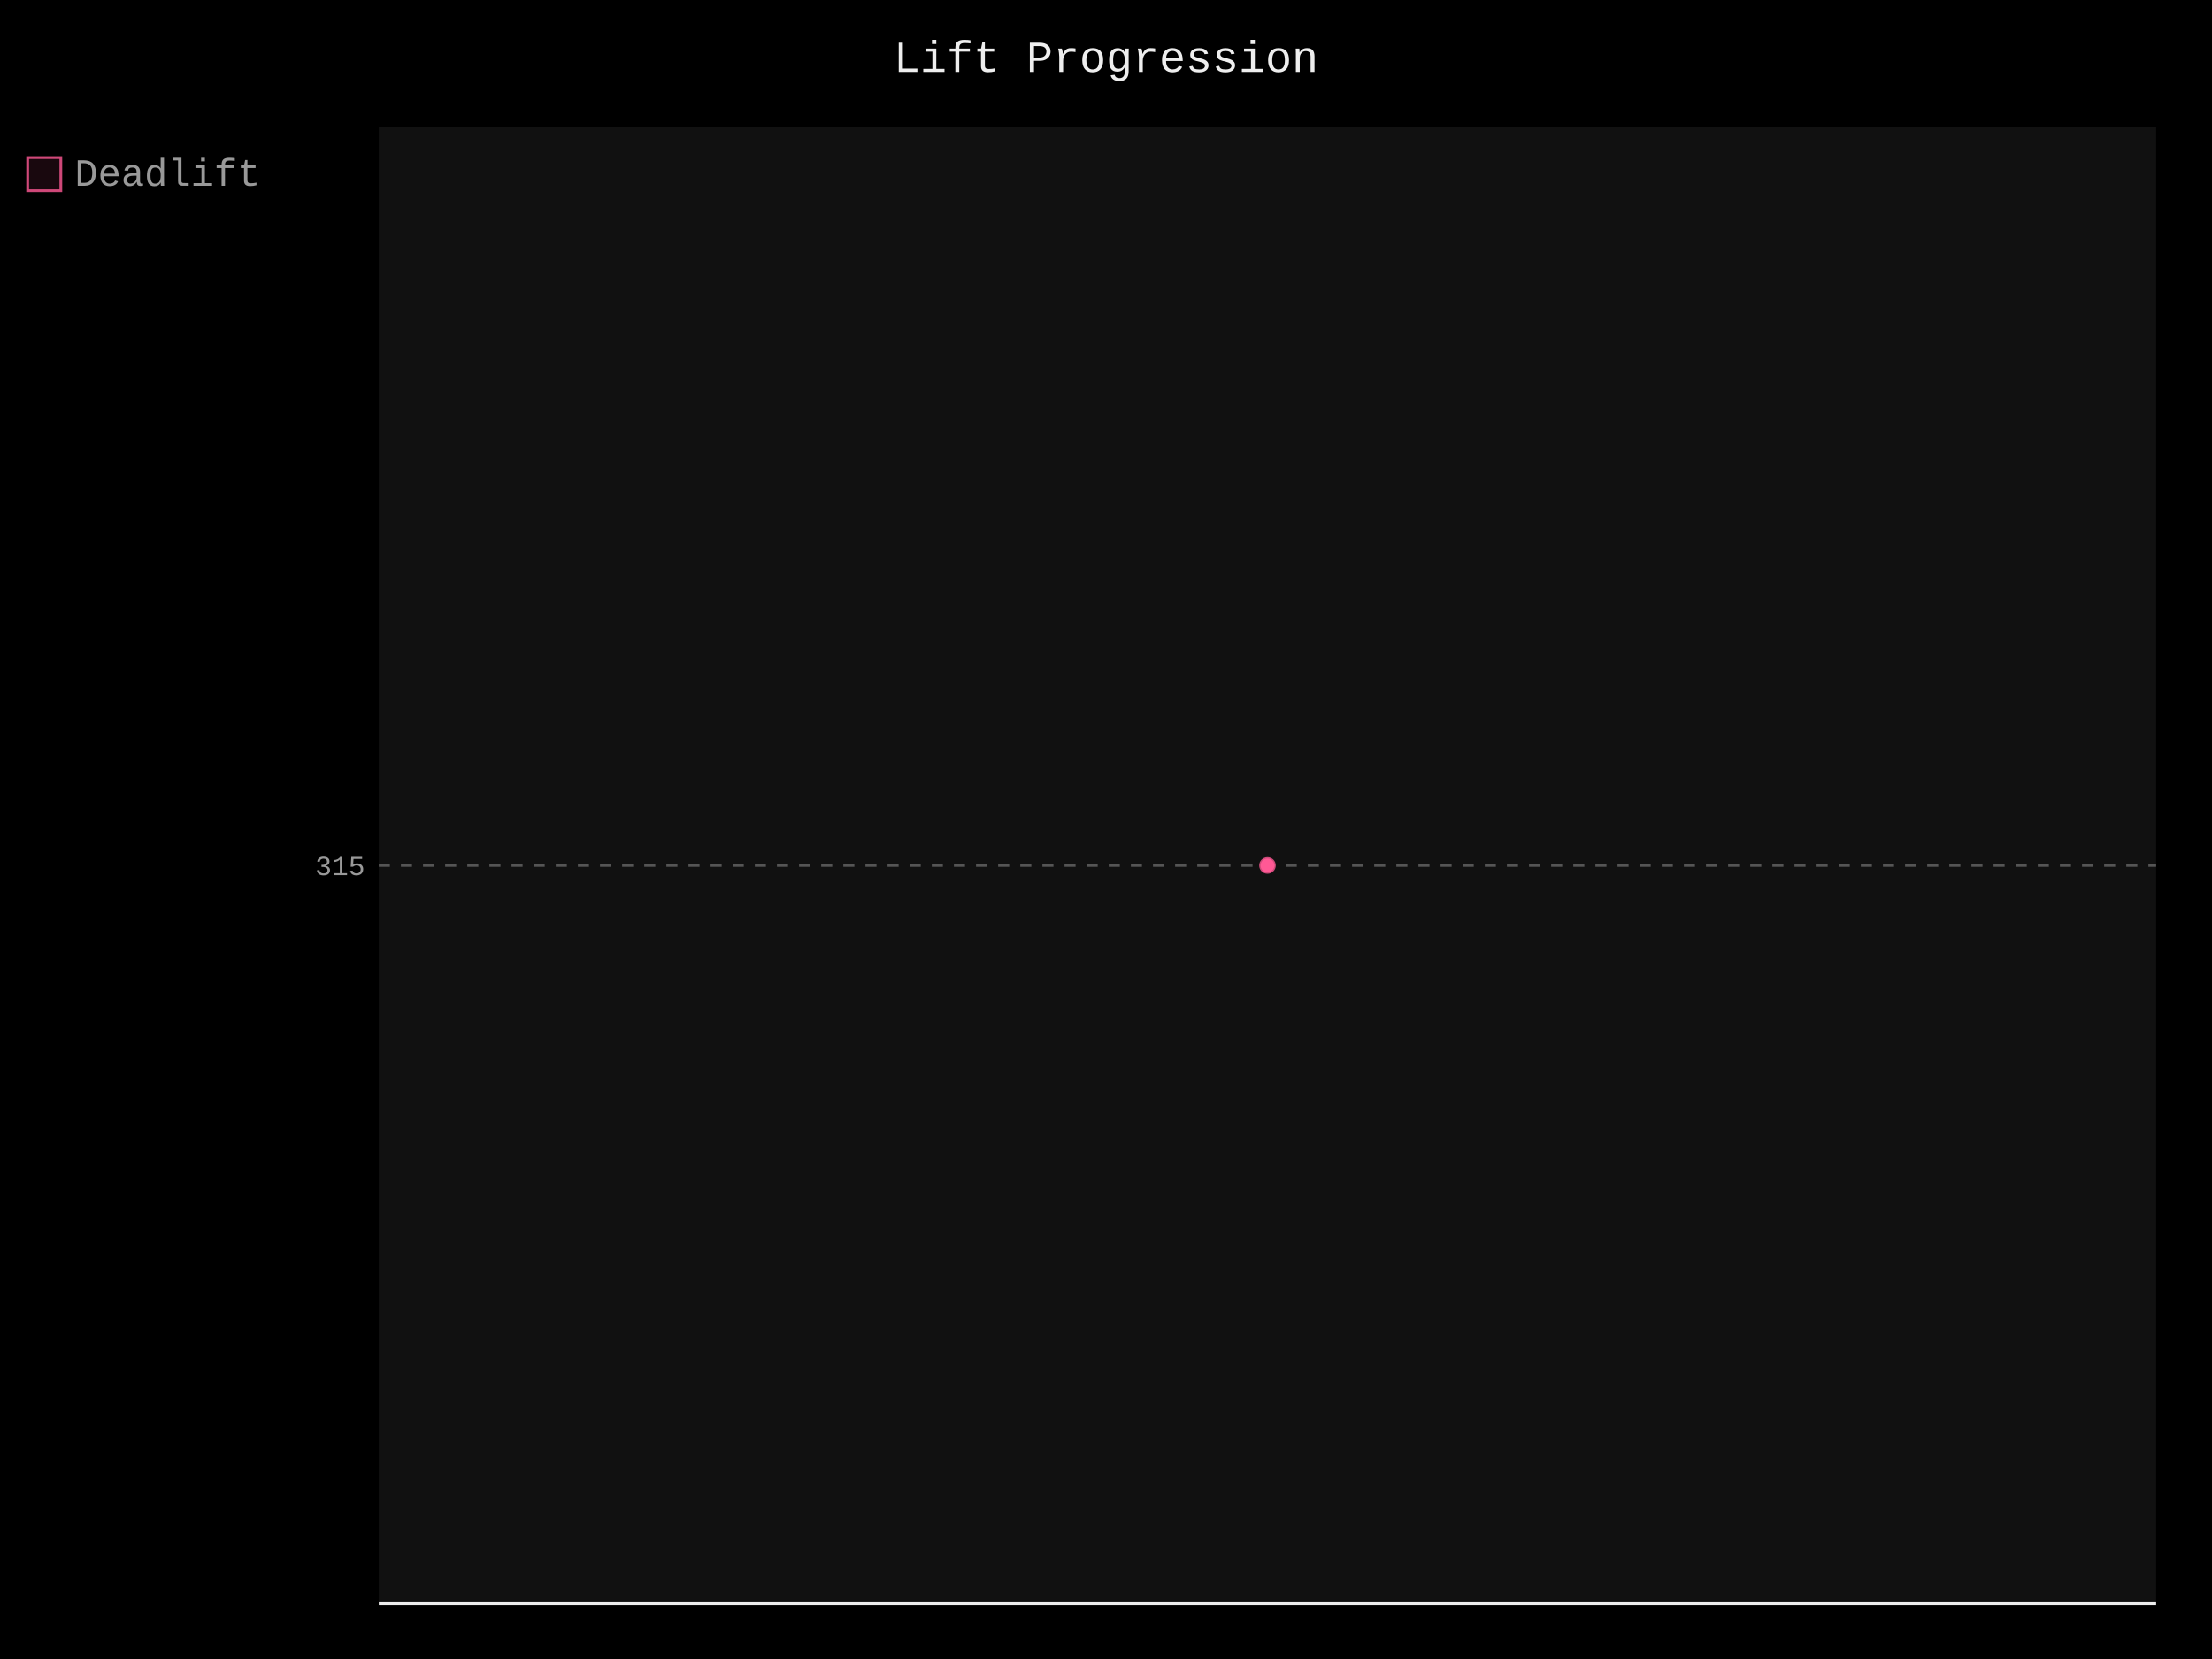
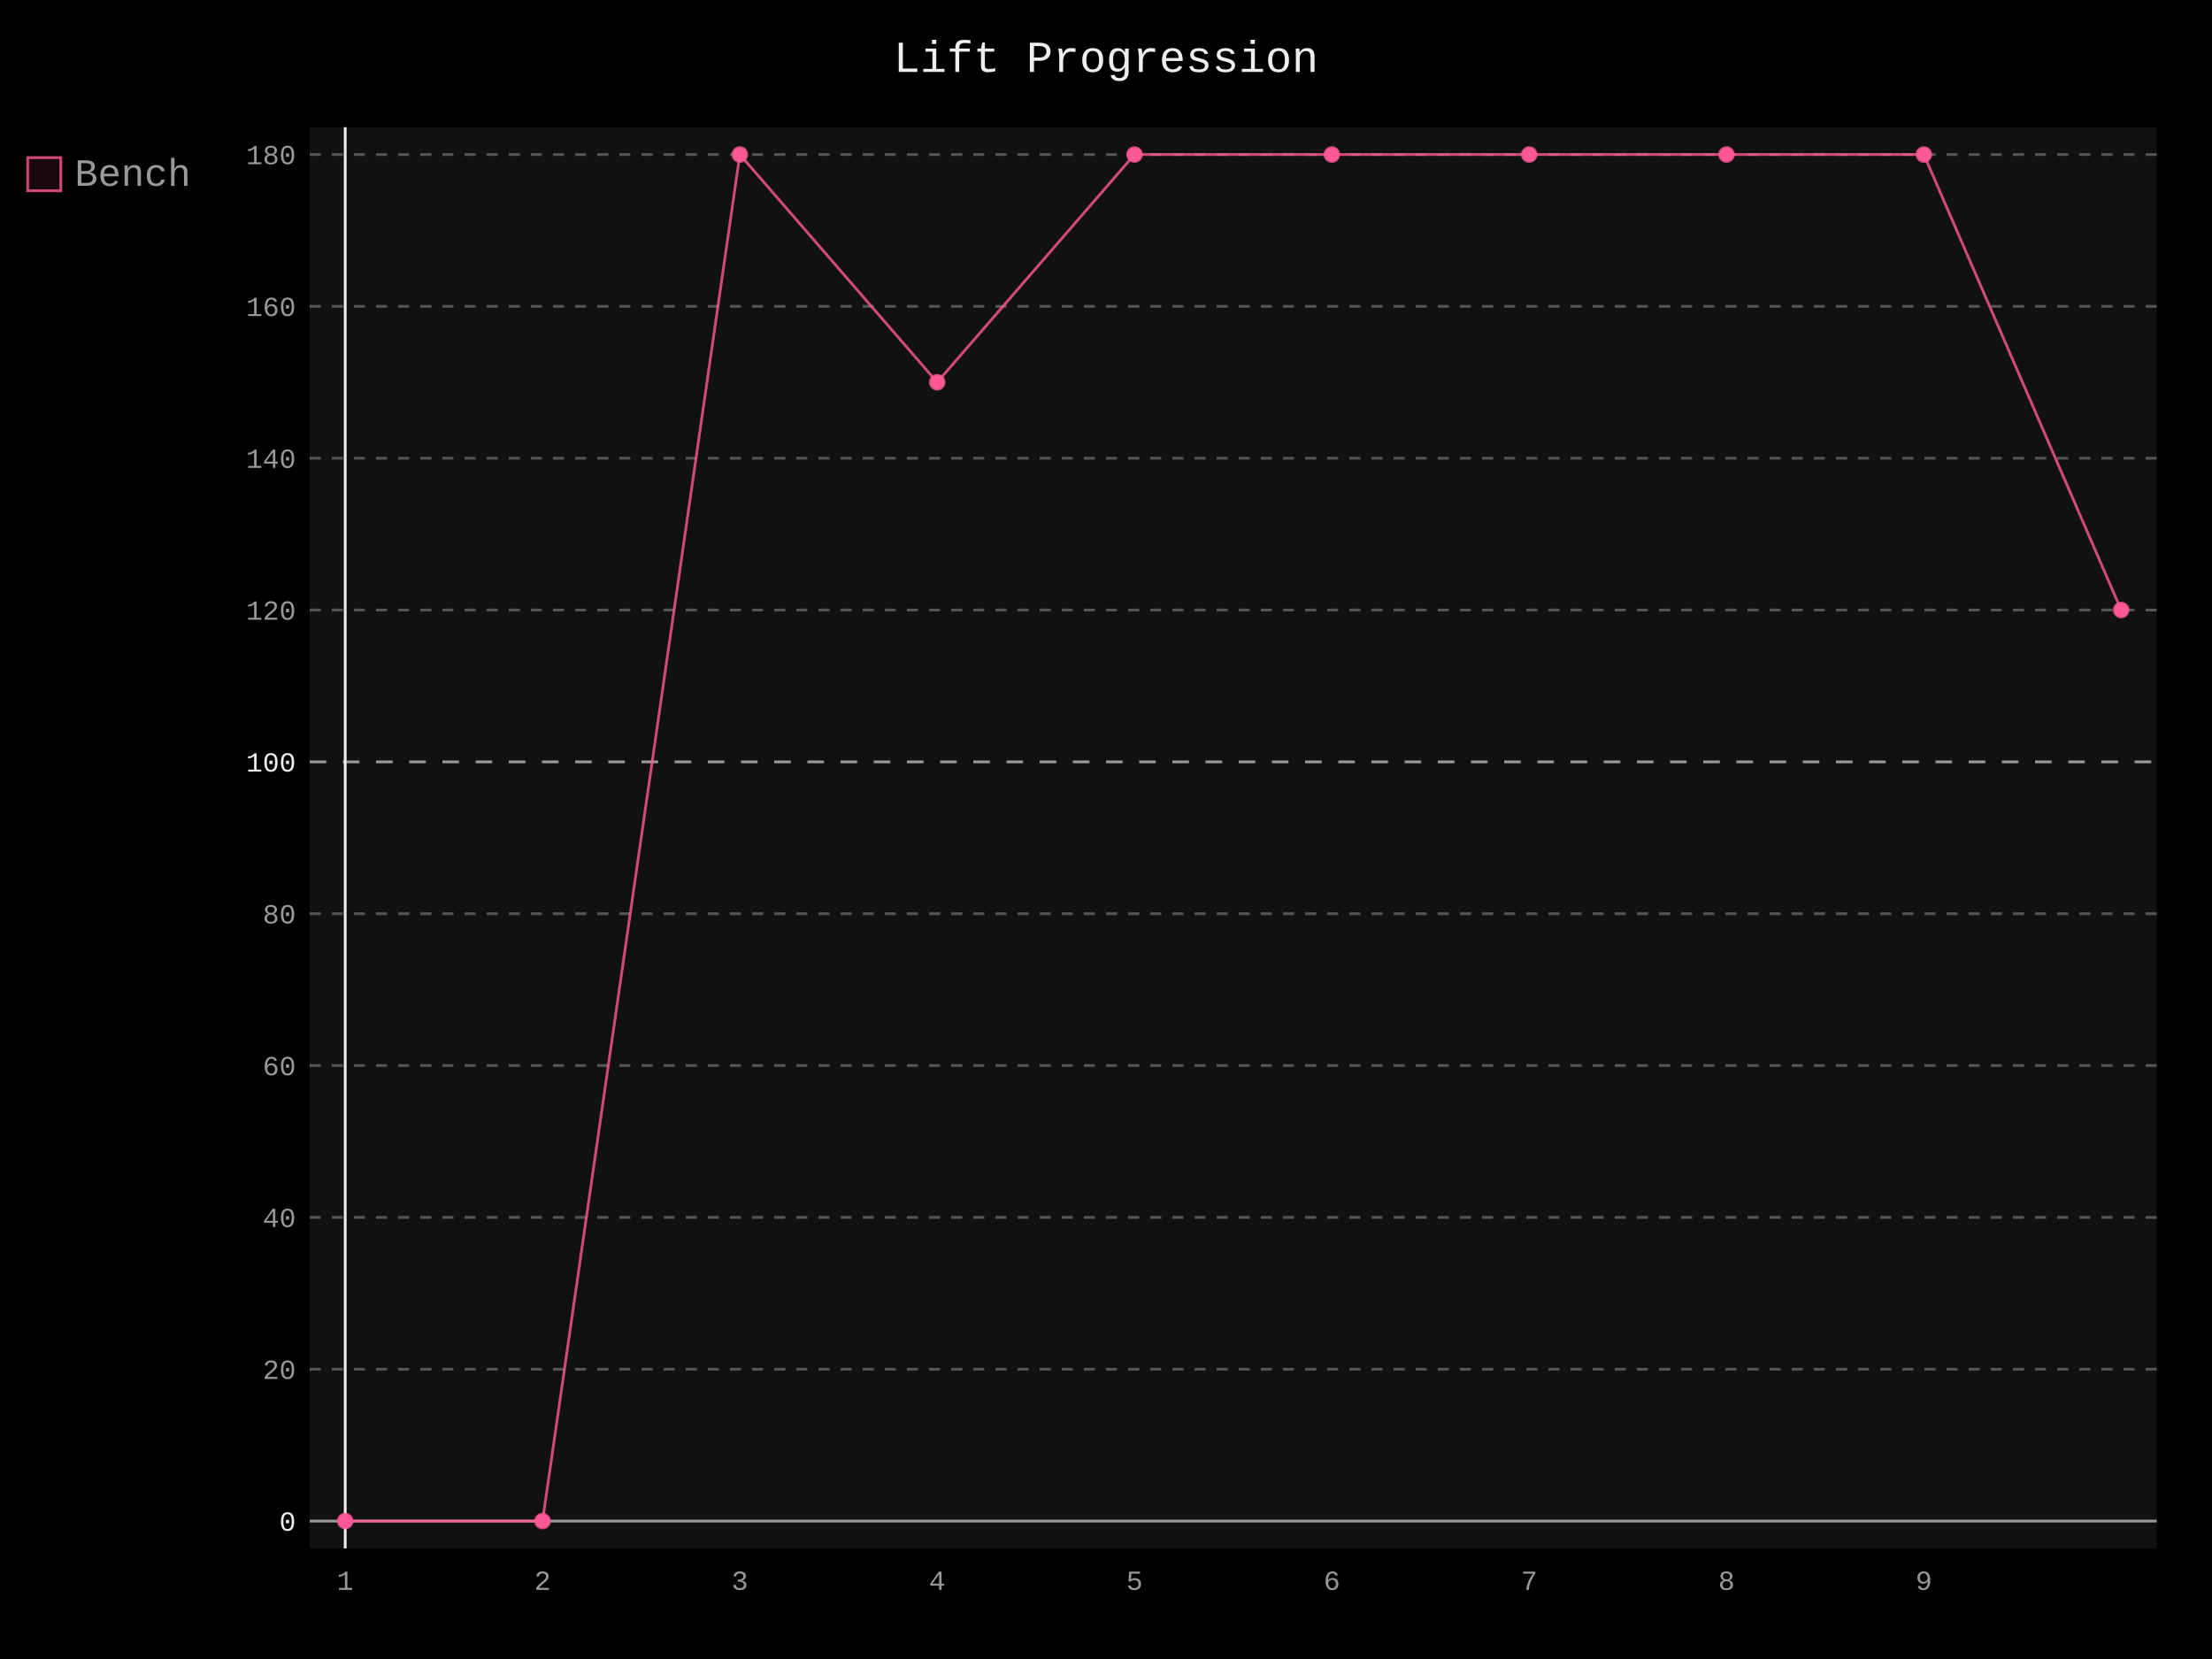
- <svg xmlns="http://www.w3.org/2000/svg" class="pygal-chart" id="chart-ec2ded4e-bb8b-4a71-9123-0a912033ecc4" viewBox="0 0 800 600">
+ <svg xmlns="http://www.w3.org/2000/svg" class="pygal-chart" id="chart-c4c22ac7-8f40-44b7-b0b5-8449ee7c9e09" viewBox="0 0 800 600">
  <defs>
-     <style type="text/css">#chart-ec2ded4e-bb8b-4a71-9123-0a912033ecc4{-webkit-user-select:none;-webkit-font-smoothing:antialiased;font-family:Consolas,"Liberation Mono",Menlo,Courier,monospace}#chart-ec2ded4e-bb8b-4a71-9123-0a912033ecc4 .title{font-family:Consolas,"Liberation Mono",Menlo,Courier,monospace;font-size:16px}#chart-ec2ded4e-bb8b-4a71-9123-0a912033ecc4 .legends .legend text{font-family:Consolas,"Liberation Mono",Menlo,Courier,monospace;font-size:14px}#chart-ec2ded4e-bb8b-4a71-9123-0a912033ecc4 .axis text{font-family:Consolas,"Liberation Mono",Menlo,Courier,monospace;font-size:10px}#chart-ec2ded4e-bb8b-4a71-9123-0a912033ecc4 .axis text.major{font-family:Consolas,"Liberation Mono",Menlo,Courier,monospace;font-size:10px}#chart-ec2ded4e-bb8b-4a71-9123-0a912033ecc4 .text-overlay text.value{font-family:Consolas,"Liberation Mono",Menlo,Courier,monospace;font-size:16px}#chart-ec2ded4e-bb8b-4a71-9123-0a912033ecc4 .text-overlay text.label{font-family:Consolas,"Liberation Mono",Menlo,Courier,monospace;font-size:10px}#chart-ec2ded4e-bb8b-4a71-9123-0a912033ecc4 .tooltip{font-family:Consolas,"Liberation Mono",Menlo,Courier,monospace;font-size:14px}#chart-ec2ded4e-bb8b-4a71-9123-0a912033ecc4 text.no_data{font-family:Consolas,"Liberation Mono",Menlo,Courier,monospace;font-size:64px}
- #chart-ec2ded4e-bb8b-4a71-9123-0a912033ecc4{background-color:black}#chart-ec2ded4e-bb8b-4a71-9123-0a912033ecc4 path,#chart-ec2ded4e-bb8b-4a71-9123-0a912033ecc4 line,#chart-ec2ded4e-bb8b-4a71-9123-0a912033ecc4 rect,#chart-ec2ded4e-bb8b-4a71-9123-0a912033ecc4 circle{-webkit-transition:1s ease-out;-moz-transition:1s ease-out;transition:1s ease-out}#chart-ec2ded4e-bb8b-4a71-9123-0a912033ecc4 .graph &gt; .background{fill:black}#chart-ec2ded4e-bb8b-4a71-9123-0a912033ecc4 .plot &gt; .background{fill:#111}#chart-ec2ded4e-bb8b-4a71-9123-0a912033ecc4 .graph{fill:#999}#chart-ec2ded4e-bb8b-4a71-9123-0a912033ecc4 text.no_data{fill:#eee}#chart-ec2ded4e-bb8b-4a71-9123-0a912033ecc4 .title{fill:#eee}#chart-ec2ded4e-bb8b-4a71-9123-0a912033ecc4 .legends .legend text{fill:#999}#chart-ec2ded4e-bb8b-4a71-9123-0a912033ecc4 .legends .legend:hover text{fill:#eee}#chart-ec2ded4e-bb8b-4a71-9123-0a912033ecc4 .axis .line{stroke:#eee}#chart-ec2ded4e-bb8b-4a71-9123-0a912033ecc4 .axis .guide.line{stroke:#555}#chart-ec2ded4e-bb8b-4a71-9123-0a912033ecc4 .axis .major.line{stroke:#999}#chart-ec2ded4e-bb8b-4a71-9123-0a912033ecc4 .axis text.major{fill:#eee}#chart-ec2ded4e-bb8b-4a71-9123-0a912033ecc4 .axis.y .guides:hover .guide.line,#chart-ec2ded4e-bb8b-4a71-9123-0a912033ecc4 .line-graph .axis.x .guides:hover .guide.line,#chart-ec2ded4e-bb8b-4a71-9123-0a912033ecc4 .stackedline-graph .axis.x .guides:hover .guide.line,#chart-ec2ded4e-bb8b-4a71-9123-0a912033ecc4 .xy-graph .axis.x .guides:hover .guide.line{stroke:#eee}#chart-ec2ded4e-bb8b-4a71-9123-0a912033ecc4 .axis .guides:hover text{fill:#eee}#chart-ec2ded4e-bb8b-4a71-9123-0a912033ecc4 .reactive{fill-opacity:.1;stroke-opacity:.8}#chart-ec2ded4e-bb8b-4a71-9123-0a912033ecc4 .ci{stroke:#999}#chart-ec2ded4e-bb8b-4a71-9123-0a912033ecc4 .reactive.active,#chart-ec2ded4e-bb8b-4a71-9123-0a912033ecc4 .active .reactive{fill-opacity:.75;stroke-opacity:.9;stroke-width:4}#chart-ec2ded4e-bb8b-4a71-9123-0a912033ecc4 .ci .reactive.active{stroke-width:1.5}#chart-ec2ded4e-bb8b-4a71-9123-0a912033ecc4 .series text{fill:#eee}#chart-ec2ded4e-bb8b-4a71-9123-0a912033ecc4 .tooltip rect{fill:#111;stroke:#eee;-webkit-transition:opacity 1s ease-out;-moz-transition:opacity 1s ease-out;transition:opacity 1s ease-out}#chart-ec2ded4e-bb8b-4a71-9123-0a912033ecc4 .tooltip .label{fill:#999}#chart-ec2ded4e-bb8b-4a71-9123-0a912033ecc4 .tooltip .label{fill:#999}#chart-ec2ded4e-bb8b-4a71-9123-0a912033ecc4 .tooltip .legend{font-size:.8em;fill:#555}#chart-ec2ded4e-bb8b-4a71-9123-0a912033ecc4 .tooltip .x_label{font-size:.6em;fill:#eee}#chart-ec2ded4e-bb8b-4a71-9123-0a912033ecc4 .tooltip .xlink{font-size:.5em;text-decoration:underline}#chart-ec2ded4e-bb8b-4a71-9123-0a912033ecc4 .tooltip .value{font-size:1.5em}#chart-ec2ded4e-bb8b-4a71-9123-0a912033ecc4 .bound{font-size:.5em}#chart-ec2ded4e-bb8b-4a71-9123-0a912033ecc4 .max-value{font-size:.75em;fill:#555}#chart-ec2ded4e-bb8b-4a71-9123-0a912033ecc4 .map-element{fill:#111;stroke:#555 !important}#chart-ec2ded4e-bb8b-4a71-9123-0a912033ecc4 .map-element .reactive{fill-opacity:inherit;stroke-opacity:inherit}#chart-ec2ded4e-bb8b-4a71-9123-0a912033ecc4 .color-0,#chart-ec2ded4e-bb8b-4a71-9123-0a912033ecc4 .color-0 a:visited{stroke:#ff5995;fill:#ff5995}#chart-ec2ded4e-bb8b-4a71-9123-0a912033ecc4 .text-overlay .color-0 text{fill:black}
- #chart-ec2ded4e-bb8b-4a71-9123-0a912033ecc4 text.no_data{text-anchor:middle}#chart-ec2ded4e-bb8b-4a71-9123-0a912033ecc4 .guide.line{fill:none}#chart-ec2ded4e-bb8b-4a71-9123-0a912033ecc4 .centered{text-anchor:middle}#chart-ec2ded4e-bb8b-4a71-9123-0a912033ecc4 .title{text-anchor:middle}#chart-ec2ded4e-bb8b-4a71-9123-0a912033ecc4 .legends .legend text{fill-opacity:1}#chart-ec2ded4e-bb8b-4a71-9123-0a912033ecc4 .axis.x text{text-anchor:middle}#chart-ec2ded4e-bb8b-4a71-9123-0a912033ecc4 .axis.x:not(.web) text[transform]{text-anchor:start}#chart-ec2ded4e-bb8b-4a71-9123-0a912033ecc4 .axis.x:not(.web) text[transform].backwards{text-anchor:end}#chart-ec2ded4e-bb8b-4a71-9123-0a912033ecc4 .axis.y text{text-anchor:end}#chart-ec2ded4e-bb8b-4a71-9123-0a912033ecc4 .axis.y text[transform].backwards{text-anchor:start}#chart-ec2ded4e-bb8b-4a71-9123-0a912033ecc4 .axis.y2 text{text-anchor:start}#chart-ec2ded4e-bb8b-4a71-9123-0a912033ecc4 .axis.y2 text[transform].backwards{text-anchor:end}#chart-ec2ded4e-bb8b-4a71-9123-0a912033ecc4 .axis .guide.line{stroke-dasharray:4,4}#chart-ec2ded4e-bb8b-4a71-9123-0a912033ecc4 .axis .major.guide.line{stroke-dasharray:6,6}#chart-ec2ded4e-bb8b-4a71-9123-0a912033ecc4 .horizontal .axis.y .guide.line,#chart-ec2ded4e-bb8b-4a71-9123-0a912033ecc4 .horizontal .axis.y2 .guide.line,#chart-ec2ded4e-bb8b-4a71-9123-0a912033ecc4 .vertical .axis.x .guide.line{opacity:0}#chart-ec2ded4e-bb8b-4a71-9123-0a912033ecc4 .horizontal .axis.always_show .guide.line,#chart-ec2ded4e-bb8b-4a71-9123-0a912033ecc4 .vertical .axis.always_show .guide.line{opacity:1 !important}#chart-ec2ded4e-bb8b-4a71-9123-0a912033ecc4 .axis.y .guides:hover .guide.line,#chart-ec2ded4e-bb8b-4a71-9123-0a912033ecc4 .axis.y2 .guides:hover .guide.line,#chart-ec2ded4e-bb8b-4a71-9123-0a912033ecc4 .axis.x .guides:hover .guide.line{opacity:1}#chart-ec2ded4e-bb8b-4a71-9123-0a912033ecc4 .axis .guides:hover text{opacity:1}#chart-ec2ded4e-bb8b-4a71-9123-0a912033ecc4 .nofill{fill:none}#chart-ec2ded4e-bb8b-4a71-9123-0a912033ecc4 .subtle-fill{fill-opacity:.2}#chart-ec2ded4e-bb8b-4a71-9123-0a912033ecc4 .dot{stroke-width:1px;fill-opacity:1}#chart-ec2ded4e-bb8b-4a71-9123-0a912033ecc4 .dot.active{stroke-width:5px}#chart-ec2ded4e-bb8b-4a71-9123-0a912033ecc4 .dot.negative{fill:transparent}#chart-ec2ded4e-bb8b-4a71-9123-0a912033ecc4 text,#chart-ec2ded4e-bb8b-4a71-9123-0a912033ecc4 tspan{stroke:none !important}#chart-ec2ded4e-bb8b-4a71-9123-0a912033ecc4 .series text.active{opacity:1}#chart-ec2ded4e-bb8b-4a71-9123-0a912033ecc4 .tooltip rect{fill-opacity:.95;stroke-width:.5}#chart-ec2ded4e-bb8b-4a71-9123-0a912033ecc4 .tooltip text{fill-opacity:1}#chart-ec2ded4e-bb8b-4a71-9123-0a912033ecc4 .showable{visibility:hidden}#chart-ec2ded4e-bb8b-4a71-9123-0a912033ecc4 .showable.shown{visibility:visible}#chart-ec2ded4e-bb8b-4a71-9123-0a912033ecc4 .gauge-background{fill:rgba(229,229,229,1);stroke:none}#chart-ec2ded4e-bb8b-4a71-9123-0a912033ecc4 .bg-lines{stroke:black;stroke-width:2px}</style>
+     <style type="text/css">#chart-c4c22ac7-8f40-44b7-b0b5-8449ee7c9e09{-webkit-user-select:none;-webkit-font-smoothing:antialiased;font-family:Consolas,"Liberation Mono",Menlo,Courier,monospace}#chart-c4c22ac7-8f40-44b7-b0b5-8449ee7c9e09 .title{font-family:Consolas,"Liberation Mono",Menlo,Courier,monospace;font-size:16px}#chart-c4c22ac7-8f40-44b7-b0b5-8449ee7c9e09 .legends .legend text{font-family:Consolas,"Liberation Mono",Menlo,Courier,monospace;font-size:14px}#chart-c4c22ac7-8f40-44b7-b0b5-8449ee7c9e09 .axis text{font-family:Consolas,"Liberation Mono",Menlo,Courier,monospace;font-size:10px}#chart-c4c22ac7-8f40-44b7-b0b5-8449ee7c9e09 .axis text.major{font-family:Consolas,"Liberation Mono",Menlo,Courier,monospace;font-size:10px}#chart-c4c22ac7-8f40-44b7-b0b5-8449ee7c9e09 .text-overlay text.value{font-family:Consolas,"Liberation Mono",Menlo,Courier,monospace;font-size:16px}#chart-c4c22ac7-8f40-44b7-b0b5-8449ee7c9e09 .text-overlay text.label{font-family:Consolas,"Liberation Mono",Menlo,Courier,monospace;font-size:10px}#chart-c4c22ac7-8f40-44b7-b0b5-8449ee7c9e09 .tooltip{font-family:Consolas,"Liberation Mono",Menlo,Courier,monospace;font-size:14px}#chart-c4c22ac7-8f40-44b7-b0b5-8449ee7c9e09 text.no_data{font-family:Consolas,"Liberation Mono",Menlo,Courier,monospace;font-size:64px}
+ #chart-c4c22ac7-8f40-44b7-b0b5-8449ee7c9e09{background-color:black}#chart-c4c22ac7-8f40-44b7-b0b5-8449ee7c9e09 path,#chart-c4c22ac7-8f40-44b7-b0b5-8449ee7c9e09 line,#chart-c4c22ac7-8f40-44b7-b0b5-8449ee7c9e09 rect,#chart-c4c22ac7-8f40-44b7-b0b5-8449ee7c9e09 circle{-webkit-transition:1s ease-out;-moz-transition:1s ease-out;transition:1s ease-out}#chart-c4c22ac7-8f40-44b7-b0b5-8449ee7c9e09 .graph &gt; .background{fill:black}#chart-c4c22ac7-8f40-44b7-b0b5-8449ee7c9e09 .plot &gt; .background{fill:#111}#chart-c4c22ac7-8f40-44b7-b0b5-8449ee7c9e09 .graph{fill:#999}#chart-c4c22ac7-8f40-44b7-b0b5-8449ee7c9e09 text.no_data{fill:#eee}#chart-c4c22ac7-8f40-44b7-b0b5-8449ee7c9e09 .title{fill:#eee}#chart-c4c22ac7-8f40-44b7-b0b5-8449ee7c9e09 .legends .legend text{fill:#999}#chart-c4c22ac7-8f40-44b7-b0b5-8449ee7c9e09 .legends .legend:hover text{fill:#eee}#chart-c4c22ac7-8f40-44b7-b0b5-8449ee7c9e09 .axis .line{stroke:#eee}#chart-c4c22ac7-8f40-44b7-b0b5-8449ee7c9e09 .axis .guide.line{stroke:#555}#chart-c4c22ac7-8f40-44b7-b0b5-8449ee7c9e09 .axis .major.line{stroke:#999}#chart-c4c22ac7-8f40-44b7-b0b5-8449ee7c9e09 .axis text.major{fill:#eee}#chart-c4c22ac7-8f40-44b7-b0b5-8449ee7c9e09 .axis.y .guides:hover .guide.line,#chart-c4c22ac7-8f40-44b7-b0b5-8449ee7c9e09 .line-graph .axis.x .guides:hover .guide.line,#chart-c4c22ac7-8f40-44b7-b0b5-8449ee7c9e09 .stackedline-graph .axis.x .guides:hover .guide.line,#chart-c4c22ac7-8f40-44b7-b0b5-8449ee7c9e09 .xy-graph .axis.x .guides:hover .guide.line{stroke:#eee}#chart-c4c22ac7-8f40-44b7-b0b5-8449ee7c9e09 .axis .guides:hover text{fill:#eee}#chart-c4c22ac7-8f40-44b7-b0b5-8449ee7c9e09 .reactive{fill-opacity:.1;stroke-opacity:.8}#chart-c4c22ac7-8f40-44b7-b0b5-8449ee7c9e09 .ci{stroke:#999}#chart-c4c22ac7-8f40-44b7-b0b5-8449ee7c9e09 .reactive.active,#chart-c4c22ac7-8f40-44b7-b0b5-8449ee7c9e09 .active .reactive{fill-opacity:.75;stroke-opacity:.9;stroke-width:4}#chart-c4c22ac7-8f40-44b7-b0b5-8449ee7c9e09 .ci .reactive.active{stroke-width:1.5}#chart-c4c22ac7-8f40-44b7-b0b5-8449ee7c9e09 .series text{fill:#eee}#chart-c4c22ac7-8f40-44b7-b0b5-8449ee7c9e09 .tooltip rect{fill:#111;stroke:#eee;-webkit-transition:opacity 1s ease-out;-moz-transition:opacity 1s ease-out;transition:opacity 1s ease-out}#chart-c4c22ac7-8f40-44b7-b0b5-8449ee7c9e09 .tooltip .label{fill:#999}#chart-c4c22ac7-8f40-44b7-b0b5-8449ee7c9e09 .tooltip .label{fill:#999}#chart-c4c22ac7-8f40-44b7-b0b5-8449ee7c9e09 .tooltip .legend{font-size:.8em;fill:#555}#chart-c4c22ac7-8f40-44b7-b0b5-8449ee7c9e09 .tooltip .x_label{font-size:.6em;fill:#eee}#chart-c4c22ac7-8f40-44b7-b0b5-8449ee7c9e09 .tooltip .xlink{font-size:.5em;text-decoration:underline}#chart-c4c22ac7-8f40-44b7-b0b5-8449ee7c9e09 .tooltip .value{font-size:1.5em}#chart-c4c22ac7-8f40-44b7-b0b5-8449ee7c9e09 .bound{font-size:.5em}#chart-c4c22ac7-8f40-44b7-b0b5-8449ee7c9e09 .max-value{font-size:.75em;fill:#555}#chart-c4c22ac7-8f40-44b7-b0b5-8449ee7c9e09 .map-element{fill:#111;stroke:#555 !important}#chart-c4c22ac7-8f40-44b7-b0b5-8449ee7c9e09 .map-element .reactive{fill-opacity:inherit;stroke-opacity:inherit}#chart-c4c22ac7-8f40-44b7-b0b5-8449ee7c9e09 .color-0,#chart-c4c22ac7-8f40-44b7-b0b5-8449ee7c9e09 .color-0 a:visited{stroke:#ff5995;fill:#ff5995}#chart-c4c22ac7-8f40-44b7-b0b5-8449ee7c9e09 .text-overlay .color-0 text{fill:black}
+ #chart-c4c22ac7-8f40-44b7-b0b5-8449ee7c9e09 text.no_data{text-anchor:middle}#chart-c4c22ac7-8f40-44b7-b0b5-8449ee7c9e09 .guide.line{fill:none}#chart-c4c22ac7-8f40-44b7-b0b5-8449ee7c9e09 .centered{text-anchor:middle}#chart-c4c22ac7-8f40-44b7-b0b5-8449ee7c9e09 .title{text-anchor:middle}#chart-c4c22ac7-8f40-44b7-b0b5-8449ee7c9e09 .legends .legend text{fill-opacity:1}#chart-c4c22ac7-8f40-44b7-b0b5-8449ee7c9e09 .axis.x text{text-anchor:middle}#chart-c4c22ac7-8f40-44b7-b0b5-8449ee7c9e09 .axis.x:not(.web) text[transform]{text-anchor:start}#chart-c4c22ac7-8f40-44b7-b0b5-8449ee7c9e09 .axis.x:not(.web) text[transform].backwards{text-anchor:end}#chart-c4c22ac7-8f40-44b7-b0b5-8449ee7c9e09 .axis.y text{text-anchor:end}#chart-c4c22ac7-8f40-44b7-b0b5-8449ee7c9e09 .axis.y text[transform].backwards{text-anchor:start}#chart-c4c22ac7-8f40-44b7-b0b5-8449ee7c9e09 .axis.y2 text{text-anchor:start}#chart-c4c22ac7-8f40-44b7-b0b5-8449ee7c9e09 .axis.y2 text[transform].backwards{text-anchor:end}#chart-c4c22ac7-8f40-44b7-b0b5-8449ee7c9e09 .axis .guide.line{stroke-dasharray:4,4}#chart-c4c22ac7-8f40-44b7-b0b5-8449ee7c9e09 .axis .major.guide.line{stroke-dasharray:6,6}#chart-c4c22ac7-8f40-44b7-b0b5-8449ee7c9e09 .horizontal .axis.y .guide.line,#chart-c4c22ac7-8f40-44b7-b0b5-8449ee7c9e09 .horizontal .axis.y2 .guide.line,#chart-c4c22ac7-8f40-44b7-b0b5-8449ee7c9e09 .vertical .axis.x .guide.line{opacity:0}#chart-c4c22ac7-8f40-44b7-b0b5-8449ee7c9e09 .horizontal .axis.always_show .guide.line,#chart-c4c22ac7-8f40-44b7-b0b5-8449ee7c9e09 .vertical .axis.always_show .guide.line{opacity:1 !important}#chart-c4c22ac7-8f40-44b7-b0b5-8449ee7c9e09 .axis.y .guides:hover .guide.line,#chart-c4c22ac7-8f40-44b7-b0b5-8449ee7c9e09 .axis.y2 .guides:hover .guide.line,#chart-c4c22ac7-8f40-44b7-b0b5-8449ee7c9e09 .axis.x .guides:hover .guide.line{opacity:1}#chart-c4c22ac7-8f40-44b7-b0b5-8449ee7c9e09 .axis .guides:hover text{opacity:1}#chart-c4c22ac7-8f40-44b7-b0b5-8449ee7c9e09 .nofill{fill:none}#chart-c4c22ac7-8f40-44b7-b0b5-8449ee7c9e09 .subtle-fill{fill-opacity:.2}#chart-c4c22ac7-8f40-44b7-b0b5-8449ee7c9e09 .dot{stroke-width:1px;fill-opacity:1}#chart-c4c22ac7-8f40-44b7-b0b5-8449ee7c9e09 .dot.active{stroke-width:5px}#chart-c4c22ac7-8f40-44b7-b0b5-8449ee7c9e09 .dot.negative{fill:transparent}#chart-c4c22ac7-8f40-44b7-b0b5-8449ee7c9e09 text,#chart-c4c22ac7-8f40-44b7-b0b5-8449ee7c9e09 tspan{stroke:none !important}#chart-c4c22ac7-8f40-44b7-b0b5-8449ee7c9e09 .series text.active{opacity:1}#chart-c4c22ac7-8f40-44b7-b0b5-8449ee7c9e09 .tooltip rect{fill-opacity:.95;stroke-width:.5}#chart-c4c22ac7-8f40-44b7-b0b5-8449ee7c9e09 .tooltip text{fill-opacity:1}#chart-c4c22ac7-8f40-44b7-b0b5-8449ee7c9e09 .showable{visibility:hidden}#chart-c4c22ac7-8f40-44b7-b0b5-8449ee7c9e09 .showable.shown{visibility:visible}#chart-c4c22ac7-8f40-44b7-b0b5-8449ee7c9e09 .gauge-background{fill:rgba(229,229,229,1);stroke:none}#chart-c4c22ac7-8f40-44b7-b0b5-8449ee7c9e09 .bg-lines{stroke:black;stroke-width:2px}</style>
  </defs>
  <g class="graph line-graph vertical">
    <rect class="background" height="600" width="800" x="0" y="0" />
-     <g class="plot" transform="translate(137, 46)">
-       <rect class="background" height="534" width="642.8" x="0" y="0" />
+     <g class="plot" transform="translate(112, 46)">
+       <rect class="background" height="514" width="668.0" x="0" y="0" />
      <g class="axis y always_show">
-         <path class="line" d="M0 534 h642.8" />
        <g class="guides">
-           <path class="guide line" d="M0 267 h642.8" />
-           <text class="" x="-5" y="270.5">315</text>
+           <path class="axis major line" d="M0 504.115 h668" />
+           <text class="major" x="-5" y="507.615">0</text>
+         </g>
+         <g class="guides">
+           <path class="guide line" d="M0 449.201 h668" />
+           <text class="" x="-5" y="452.701">20</text>
+         </g>
+         <g class="guides">
+           <path class="guide line" d="M0 394.286 h668" />
+           <text class="" x="-5" y="397.786">40</text>
+         </g>
+         <g class="guides">
+           <path class="guide line" d="M0 339.372 h668" />
+           <text class="" x="-5" y="342.872">60</text>
+         </g>
+         <g class="guides">
+           <path class="guide line" d="M0 284.457 h668" />
+           <text class="" x="-5" y="287.957">80</text>
+         </g>
+         <g class="guides">
+           <path class="major guide line" d="M0 229.543 h668" />
+           <text class="major" x="-5" y="233.043">100</text>
+         </g>
+         <g class="guides">
+           <path class="guide line" d="M0 174.628 h668" />
+           <text class="" x="-5" y="178.128">120</text>
+         </g>
+         <g class="guides">
+           <path class="guide line" d="M0 119.714 h668" />
+           <text class="" x="-5" y="123.214">140</text>
+         </g>
+         <g class="guides">
+           <path class="guide line" d="M0 64.799 h668" />
+           <text class="" x="-5" y="68.299">160</text>
+         </g>
+         <g class="guides">
+           <path class="guide line" d="M0 9.885 h668" />
+           <text class="" x="-5" y="13.385">180</text>
        </g>
      </g>
-       <g class="series serie-0 color-0" />
+       <g class="axis x">
+         <g class="guides">
+           <path class="line" d="M12.846 0 v514" />
+           <text class="" x="12.846" y="529.0">1</text>
+         </g>
+         <g class="guides">
+           <path class="guide line" d="M84.214 0 v514" />
+           <text class="" x="84.214" y="529.0">2</text>
+         </g>
+         <g class="guides">
+           <path class="guide line" d="M155.581 0 v514" />
+           <text class="" x="155.581" y="529.0">3</text>
+         </g>
+         <g class="guides">
+           <path class="guide line" d="M226.949 0 v514" />
+           <text class="" x="226.949" y="529.0">4</text>
+         </g>
+         <g class="guides">
+           <path class="guide line" d="M298.316 0 v514" />
+           <text class="" x="298.316" y="529.0">5</text>
+         </g>
+         <g class="guides">
+           <path class="guide line" d="M369.684 0 v514" />
+           <text class="" x="369.684" y="529.0">6</text>
+         </g>
+         <g class="guides">
+           <path class="guide line" d="M441.051 0 v514" />
+           <text class="" x="441.051" y="529.0">7</text>
+         </g>
+         <g class="guides">
+           <path class="guide line" d="M512.419 0 v514" />
+           <text class="" x="512.419" y="529.0">8</text>
+         </g>
+         <g class="guides">
+           <path class="guide line" d="M583.786 0 v514" />
+           <text class="" x="583.786" y="529.0">9</text>
+         </g>
+       </g>
+       <g class="series serie-0 color-0">
+         <path class="line reactive nofill" d="M12.846 504.115 L84.214 504.115 155.581 9.885 226.949 92.256 298.316 9.885 369.684 9.885 441.051 9.885 512.419 9.885 583.786 9.885 655.154 174.628" />
+       </g>
    </g>
    <g class="titles">
      <text class="title plot_title" x="400.0" y="26">Lift Progression</text>
    </g>
-     <g class="plot overlay" transform="translate(137, 46)">
+     <g class="plot overlay" transform="translate(112, 46)">
      <g class="series serie-0 color-0">
        <g class="dots">
-           <circle class="dot reactive tooltip-trigger" cx="321.4" cy="267.0" r="2.5" />
+           <circle class="dot reactive tooltip-trigger" cx="12.846" cy="504.115" r="2.5" />
+         </g>
+         <g class="dots">
+           <circle class="dot reactive tooltip-trigger" cx="84.214" cy="504.115" r="2.5" />
+         </g>
+         <g class="dots">
+           <circle class="dot reactive tooltip-trigger" cx="155.581" cy="9.885" r="2.5" />
+         </g>
+         <g class="dots">
+           <circle class="dot reactive tooltip-trigger" cx="226.949" cy="92.256" r="2.5" />
+         </g>
+         <g class="dots">
+           <circle class="dot reactive tooltip-trigger" cx="298.316" cy="9.885" r="2.5" />
+         </g>
+         <g class="dots">
+           <circle class="dot reactive tooltip-trigger" cx="369.684" cy="9.885" r="2.5" />
+         </g>
+         <g class="dots">
+           <circle class="dot reactive tooltip-trigger" cx="441.051" cy="9.885" r="2.5" />
+         </g>
+         <g class="dots">
+           <circle class="dot reactive tooltip-trigger" cx="512.419" cy="9.885" r="2.5" />
+         </g>
+         <g class="dots">
+           <circle class="dot reactive tooltip-trigger" cx="583.786" cy="9.885" r="2.5" />
+         </g>
+         <g class="dots">
+           <circle class="dot reactive tooltip-trigger" cx="655.154" cy="174.628" r="2.5" />
        </g>
      </g>
    </g>
-     <g class="plot text-overlay" transform="translate(137, 46)">
+     <g class="plot text-overlay" transform="translate(112, 46)">
      <g class="series serie-0 color-0" />
    </g>
-     <g class="plot tooltip-overlay" transform="translate(137, 46)">
+     <g class="plot tooltip-overlay" transform="translate(112, 46)">
      <g class="tooltip" style="opacity: 0" transform="translate(0 0)">
        <rect class="tooltip-box" height="0" rx="0" ry="0" width="0" />
        <g class="text" />
      </g>
    </g>
    <g class="legends" transform="translate(10, 56)">
      <g class="legend reactive activate-serie" id="activate-serie-0">
        <rect class="color-0 reactive" height="12" width="12" x="0.0" y="1.0" />
-         <text x="17.0" y="11.2">Deadlift</text>
+         <text x="17.0" y="11.2">Bench</text>
      </g>
    </g>
    <g class="legends" transform="translate(790, 56)" />
  </g>
</svg>
